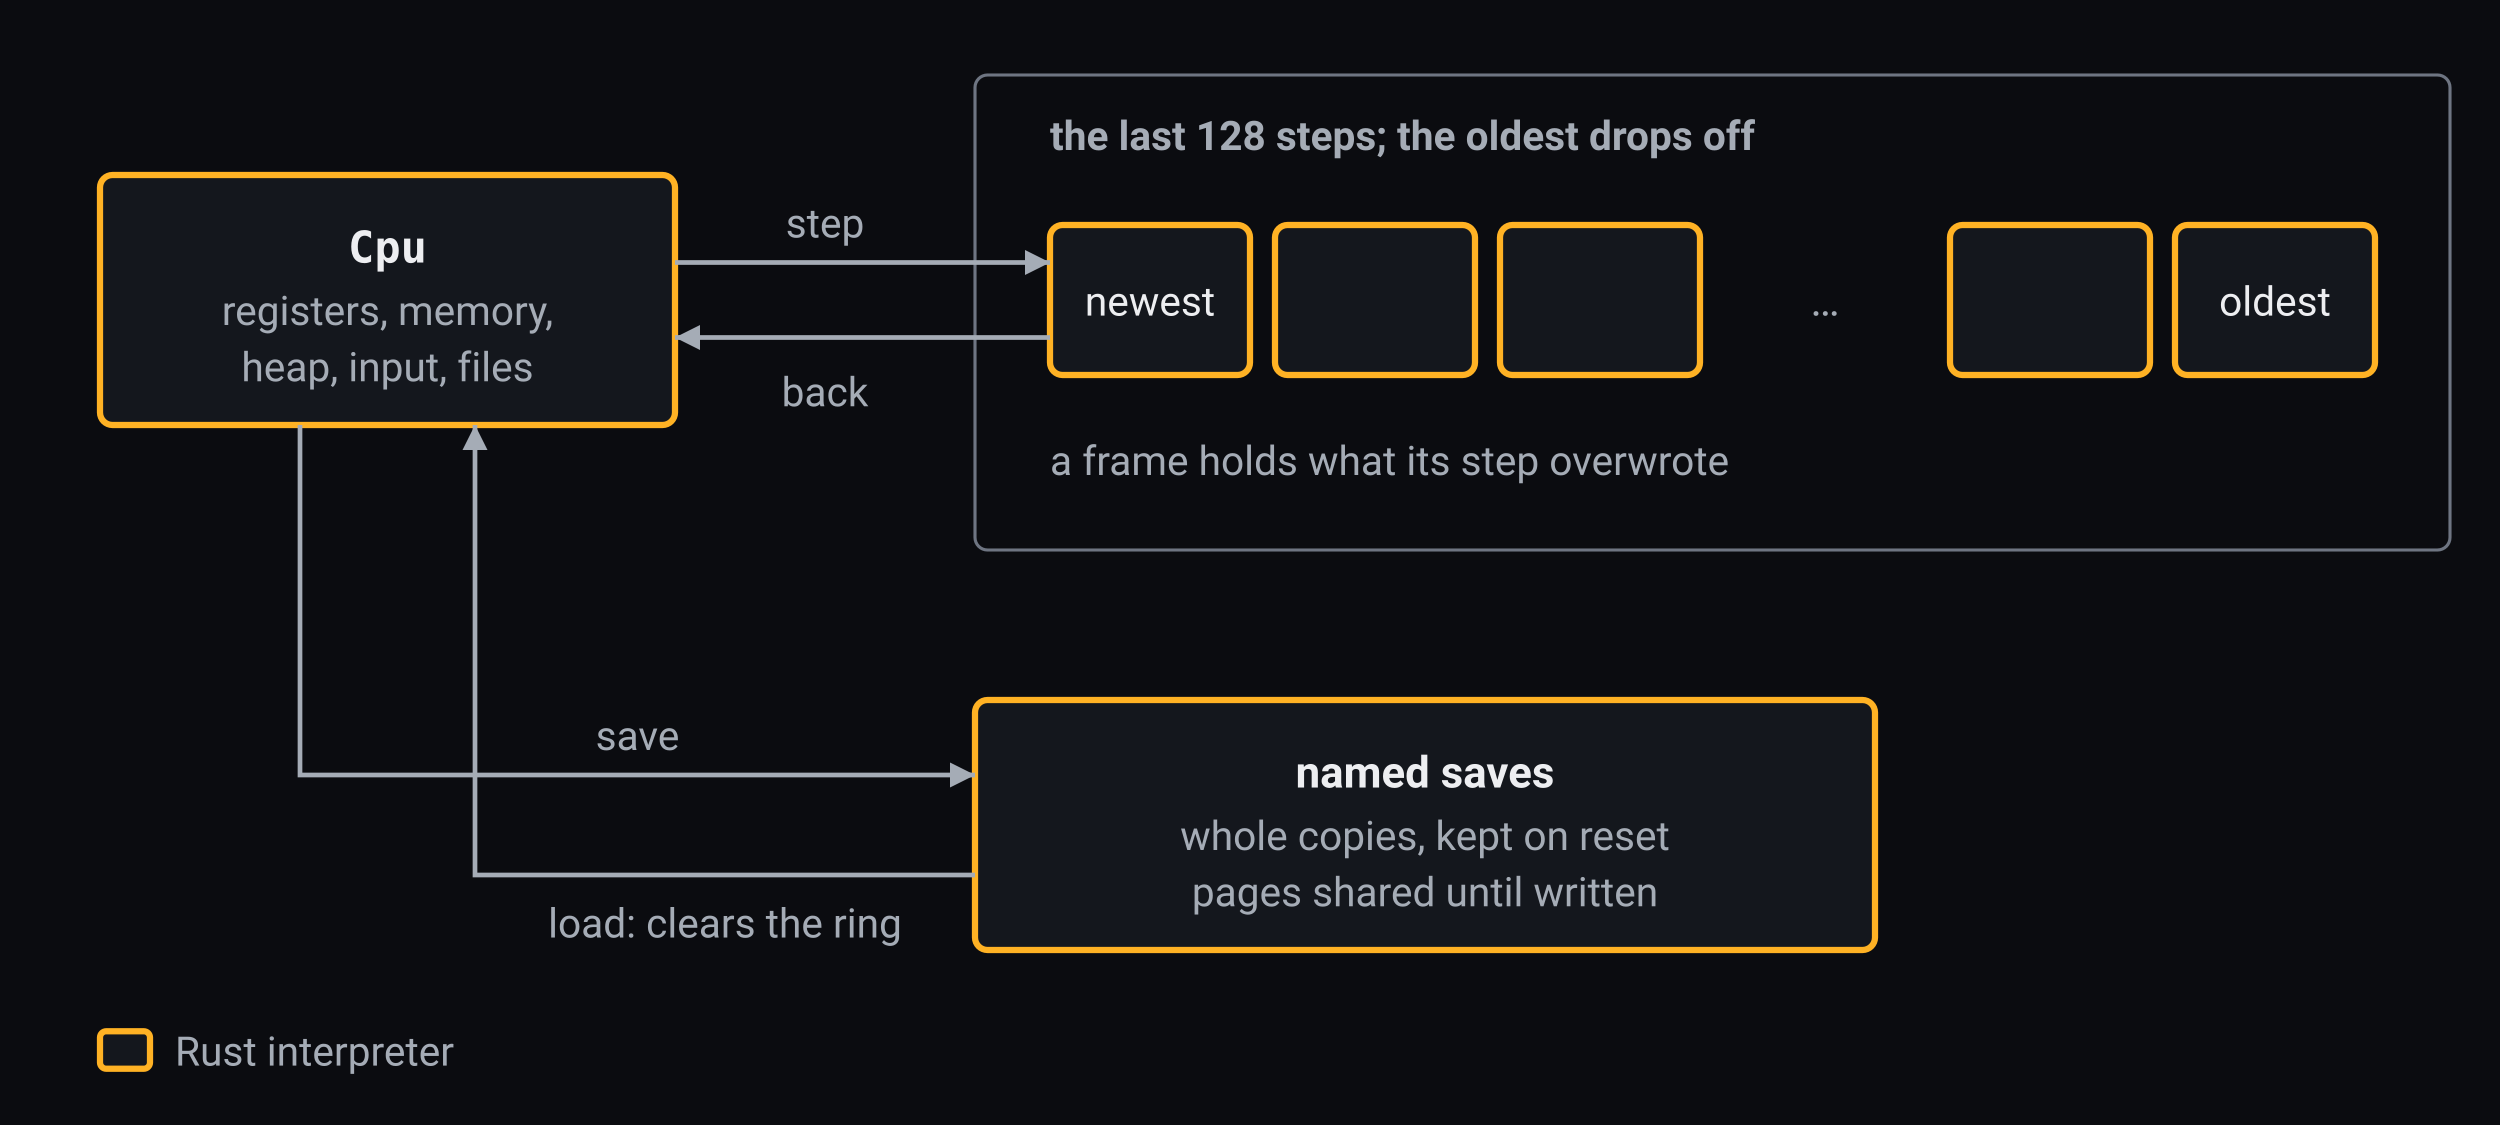
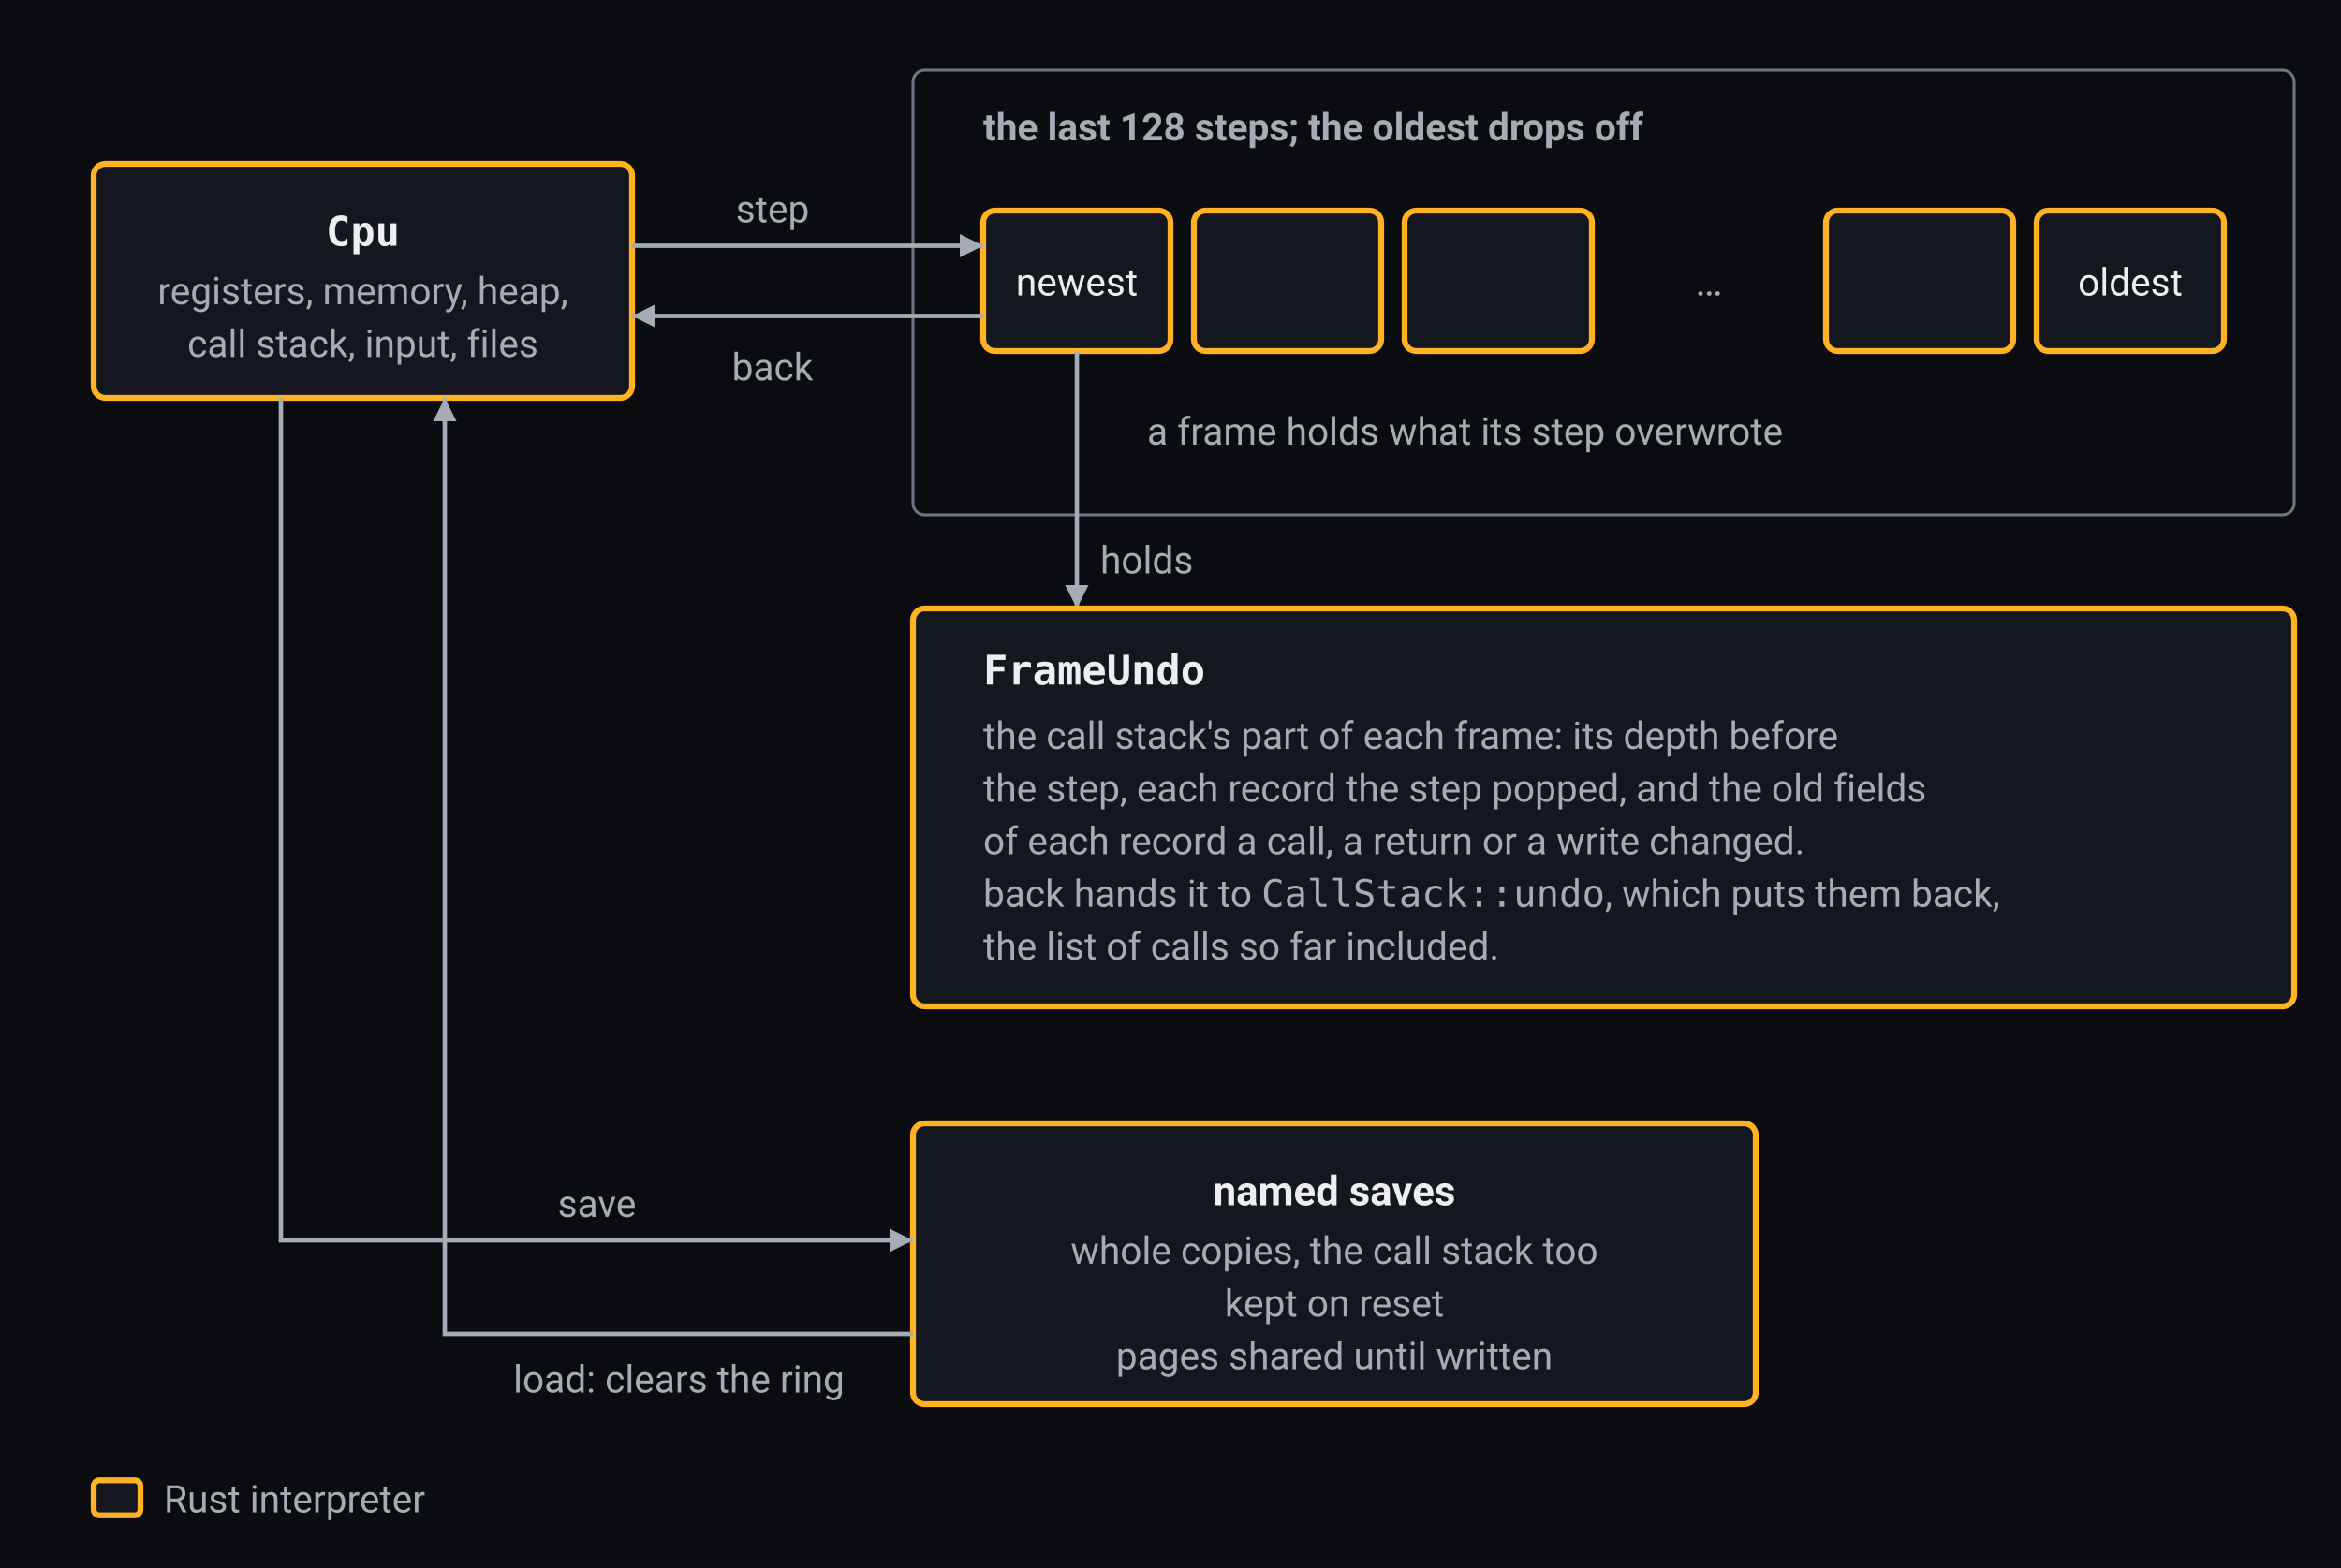
- <svg xmlns="http://www.w3.org/2000/svg" width="800" height="360" viewBox="0 0 800 360" role="img" aria-labelledby="title" font-family="ui-sans-serif, system-ui, -apple-system, 'Segoe UI', Roboto, Helvetica, Arial, sans-serif" font-size="13">
+ <svg xmlns="http://www.w3.org/2000/svg" width="800" height="536" viewBox="0 0 800 536" role="img" aria-labelledby="title" font-family="ui-sans-serif, system-ui, -apple-system, 'Segoe UI', Roboto, Helvetica, Arial, sans-serif" font-size="13">
  <defs>
    <marker id="arrow" viewBox="0 0 10 10" refX="10" refY="5" markerWidth="8" markerHeight="8" markerUnits="userSpaceOnUse" orient="auto-start-reverse">
      <path d="M0 0L10 5L0 10z" fill="#A5ACB6" />
    </marker>
  </defs>
-   <rect width="800" height="360" fill="#0B0C10" />
+   <rect width="800" height="536" fill="#0B0C10" />
  <rect x="32" y="56" width="184" height="80" rx="4" fill="#14171D" stroke="#FFB224" stroke-width="2" />
  <text x="124" y="84" text-anchor="middle" font-family="ui-monospace, SFMono-Regular, Menlo, Consolas, monospace" font-size="14" font-weight="600" fill="#EDEEF1">Cpu</text>
-   <text x="124" y="104" text-anchor="middle" fill="#A5ACB6">registers, memory,</text>
-   <text x="124" y="122" text-anchor="middle" fill="#A5ACB6">heap, input, files</text>
+   <text x="124" y="104" text-anchor="middle" fill="#A5ACB6">registers, memory, heap,</text>
+   <text x="124" y="122" text-anchor="middle" fill="#A5ACB6">call stack, input, files</text>
  <rect x="312" y="24" width="472" height="152" rx="4" fill="none" stroke="#6E7582" stroke-width="1" />
  <text x="336" y="48" font-weight="600" fill="#A5ACB6">the last 128 steps; the oldest drops off</text>
  <rect x="336" y="72" width="64" height="48" rx="4" fill="#14171D" stroke="#FFB224" stroke-width="2" />
  <text x="368" y="101" text-anchor="middle" fill="#EDEEF1">newest</text>
  <rect x="408" y="72" width="64" height="48" rx="4" fill="#14171D" stroke="#FFB224" stroke-width="2" />
  <rect x="480" y="72" width="64" height="48" rx="4" fill="#14171D" stroke="#FFB224" stroke-width="2" />
  <text x="584" y="101" text-anchor="middle" font-size="14" fill="#A5ACB6">…</text>
  <rect x="624" y="72" width="64" height="48" rx="4" fill="#14171D" stroke="#FFB224" stroke-width="2" />
  <rect x="696" y="72" width="64" height="48" rx="4" fill="#14171D" stroke="#FFB224" stroke-width="2" />
  <text x="728" y="101" text-anchor="middle" fill="#EDEEF1">oldest</text>
-   <text x="336" y="152" fill="#A5ACB6">a frame holds what its step overwrote</text>
+   <text x="392" y="152" fill="#A5ACB6">a frame holds what its step overwrote</text>
  <path d="M216 84H336" fill="none" stroke="#A5ACB6" stroke-width="1.5" marker-end="url(#arrow)" />
  <text x="264" y="76" text-anchor="middle" fill="#A5ACB6">step</text>
  <path d="M336 108H216" fill="none" stroke="#A5ACB6" stroke-width="1.5" marker-end="url(#arrow)" />
  <text x="264" y="130" text-anchor="middle" fill="#A5ACB6">back</text>
-   <rect x="312" y="224" width="288" height="80" rx="4" fill="#14171D" stroke="#FFB224" stroke-width="2" />
-   <text x="456" y="252" text-anchor="middle" font-size="14" font-weight="600" fill="#EDEEF1">named saves</text>
-   <text x="456" y="272" text-anchor="middle" fill="#A5ACB6">whole copies, kept on reset</text>
-   <text x="456" y="290" text-anchor="middle" fill="#A5ACB6">pages shared until written</text>
-   <path d="M96 136V248H312" fill="none" stroke="#A5ACB6" stroke-width="1.5" marker-end="url(#arrow)" />
-   <text x="204" y="240" text-anchor="middle" fill="#A5ACB6">save</text>
-   <path d="M312 280H152V136" fill="none" stroke="#A5ACB6" stroke-width="1.5" marker-end="url(#arrow)" />
-   <text x="232" y="300" text-anchor="middle" fill="#A5ACB6">load: clears the ring</text>
-   <rect x="32" y="330" width="16" height="12" rx="2" fill="#14171D" stroke="#FFB224" stroke-width="2" />
-   <text x="56" y="341" fill="#A5ACB6">Rust interpreter</text>
+   <path d="M368 120V208" fill="none" stroke="#A5ACB6" stroke-width="1.5" marker-end="url(#arrow)" />
+   <text x="376" y="196" fill="#A5ACB6">holds</text>
+   <rect x="312" y="208" width="472" height="136" rx="4" fill="#14171D" stroke="#FFB224" stroke-width="2" />
+   <text x="336" y="234" font-family="ui-monospace, SFMono-Regular, Menlo, Consolas, monospace" font-size="14" font-weight="600" fill="#EDEEF1">FrameUndo</text>
+   <text x="336" y="256" fill="#A5ACB6">the call stack's part of each frame: its depth before</text>
+   <text x="336" y="274" fill="#A5ACB6">the step, each record the step popped, and the old fields</text>
+   <text x="336" y="292" fill="#A5ACB6">of each record a call, a return or a write changed.</text>
+   <text x="336" y="310" fill="#A5ACB6">back hands it to <tspan font-family="ui-monospace, SFMono-Regular, Menlo, Consolas, monospace">CallStack::undo</tspan>, which puts them back,</text>
+   <text x="336" y="328" fill="#A5ACB6">the list of calls so far included.</text>
+   <rect x="312" y="384" width="288" height="96" rx="4" fill="#14171D" stroke="#FFB224" stroke-width="2" />
+   <text x="456" y="412" text-anchor="middle" font-size="14" font-weight="600" fill="#EDEEF1">named saves</text>
+   <text x="456" y="432" text-anchor="middle" fill="#A5ACB6">whole copies, the call stack too</text>
+   <text x="456" y="450" text-anchor="middle" fill="#A5ACB6">kept on reset</text>
+   <text x="456" y="468" text-anchor="middle" fill="#A5ACB6">pages shared until written</text>
+   <path d="M96 136V424H312" fill="none" stroke="#A5ACB6" stroke-width="1.5" marker-end="url(#arrow)" />
+   <text x="204" y="416" text-anchor="middle" fill="#A5ACB6">save</text>
+   <path d="M312 456H152V136" fill="none" stroke="#A5ACB6" stroke-width="1.5" marker-end="url(#arrow)" />
+   <text x="232" y="476" text-anchor="middle" fill="#A5ACB6">load: clears the ring</text>
+   <rect x="32" y="506" width="16" height="12" rx="2" fill="#14171D" stroke="#FFB224" stroke-width="2" />
+   <text x="56" y="517" fill="#A5ACB6">Rust interpreter</text>
</svg>
